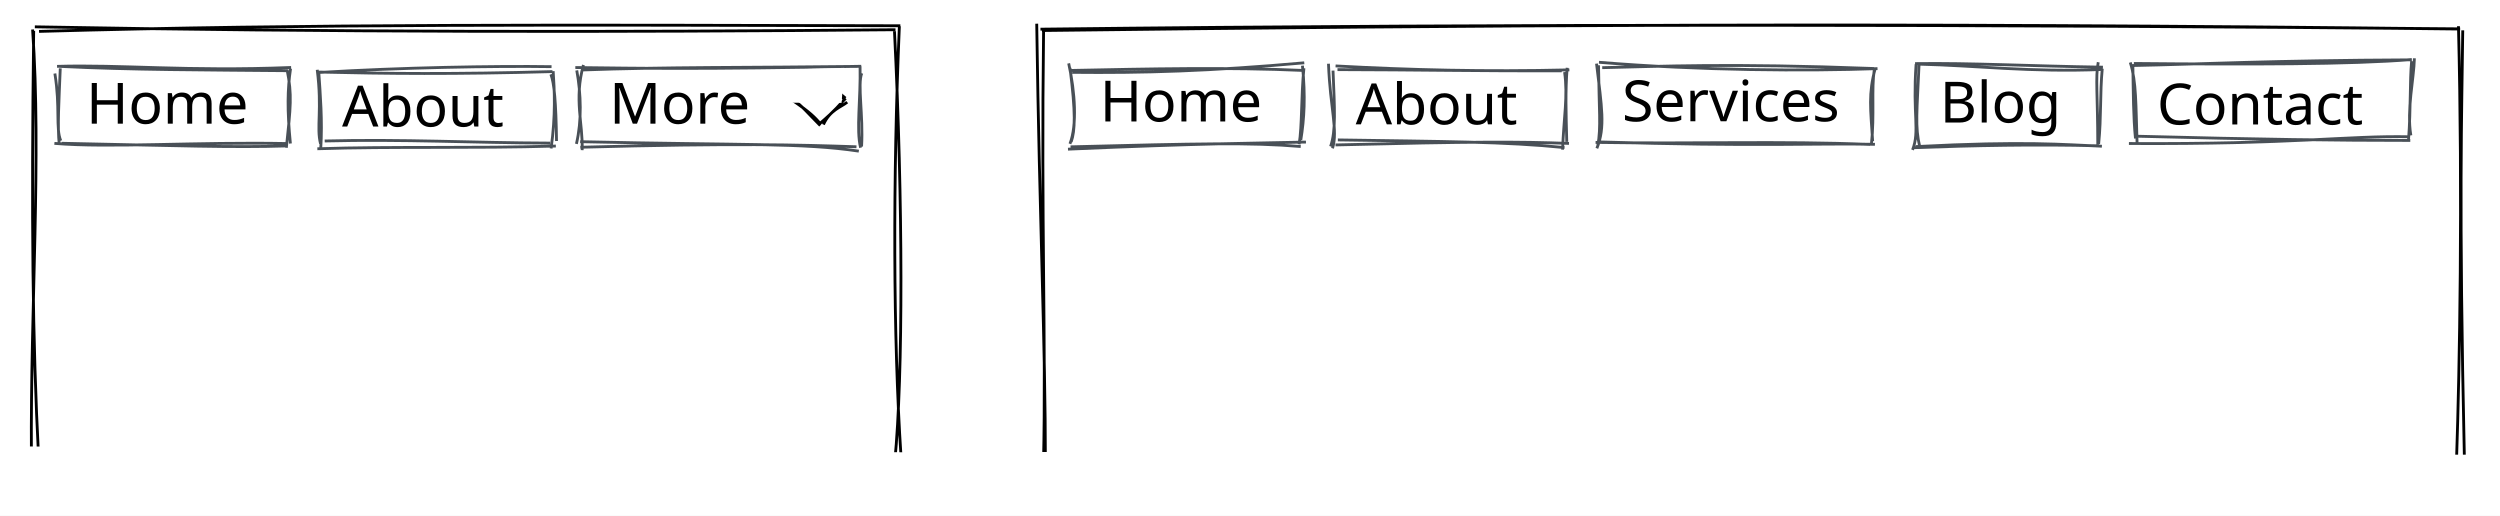
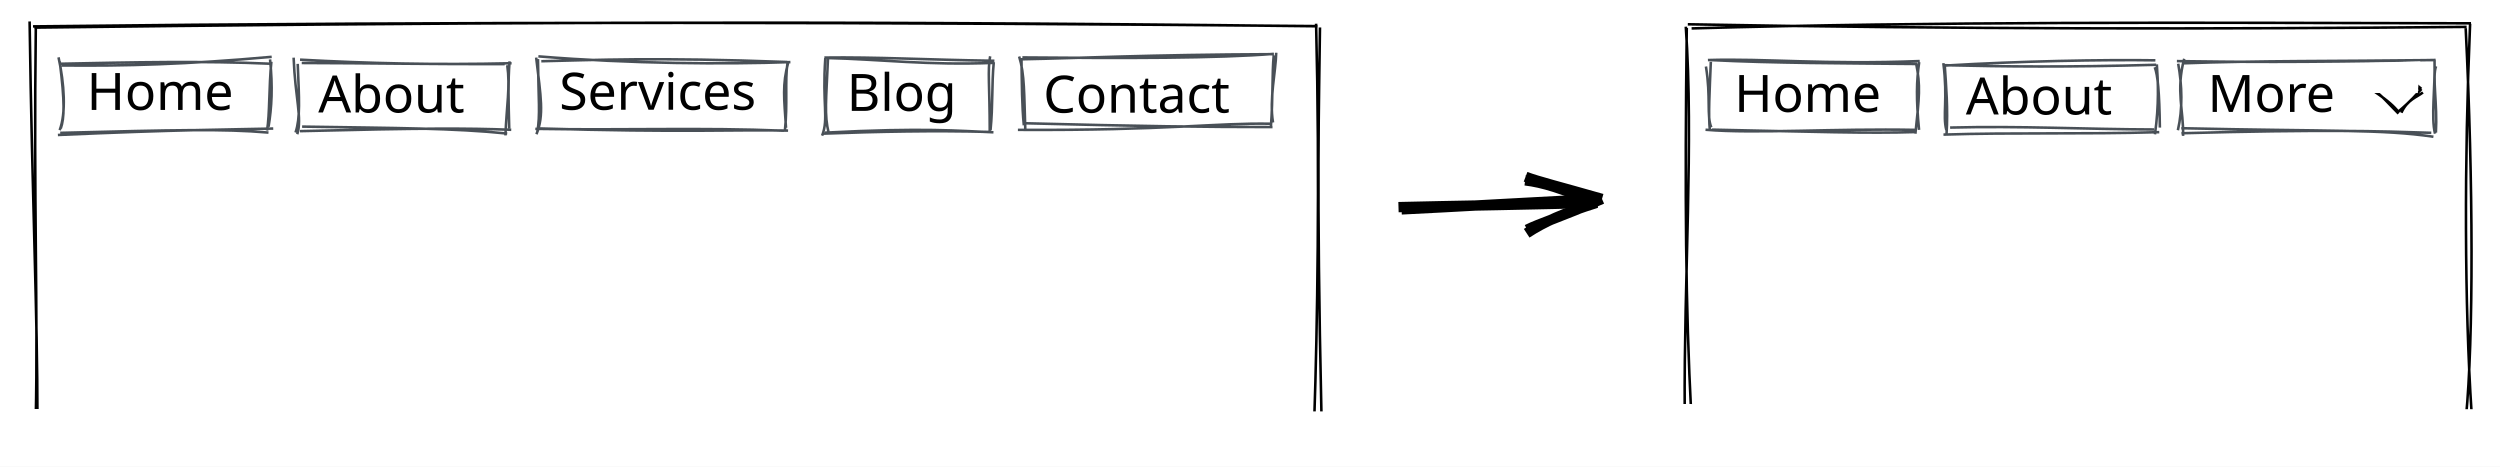
- <svg xmlns="http://www.w3.org/2000/svg" version="1.1" viewBox="0 0 877.342 180.994" width="1754.684" height="361.988">
+ <svg xmlns="http://www.w3.org/2000/svg" version="1.1" viewBox="0 0 969.576 180.994" width="1939.152" height="361.988">
  <defs>
    <style>
      @font-face {
        font-family: "Virgil";
        src: url("https://excalidraw.com/FG_Virgil.woff2");
      }
      @font-face {
        font-family: "Cascadia";
        src: url("https://excalidraw.com/Cascadia.woff2");
      }
    </style>
  </defs>
-   <rect x="0" y="0" width="877.342" height="180.994" fill="#ffffff" />
-   <g transform="translate(20.68359 24.10742) rotate(0 40.22656 13.41211)">
+   <rect x="0" y="0" width="969.576" height="180.994" fill="#ffffff" />
+   <g transform="translate(663.0449 24.10742) rotate(0 40.22656 13.41211)">
    <path d="M-0.662 -0.819 C21.444 -1.514, 44.921 1.02, 81.481 -0.429 M0.223 -0.818 C25.237 0.433, 51.47 0.427, 80.432 0.709 M80.064 0.35 C81.857 9.348, 81.325 13.266, 79.805 27.751 M81.281 -0.001 C80.21 7.164, 80.061 14.496, 81.228 26.26 M80.121 26.266 C48.416 25.641, 17.723 27.859, -1.594 26.208 M80.039 27.103 C61.138 27.73, 41.009 26.988, 0.939 26.171 M0.643 25.272 C-1.203 20.91, 0.495 13.577, -1.427 1.686 M0.118 26.662 C-0.562 20.247, 0.006 11.569, 0.467 -0.116" stroke="#495057" stroke-width="1" fill="none" />
  </g>
-   <g transform="translate(112.1191 24.61914) rotate(0 41.02344 13.32227)">
+   <g transform="translate(754.4805 24.61914) rotate(0 41.02344 13.32227)">
    <path d="M0.182 0.796 C28.533 -0.917, 61.468 -1.536, 81.439 -1.225 M-0.684 0.659 C24.036 1.245, 47.029 1.48, 81.77 0.506 M81.194 1.454 C82.361 4.415, 83.012 11.186, 83.184 24.872 M82.009 0.355 C82.462 6.83, 82.912 15.804, 81.278 27.479 M80.925 25.596 C53.547 25.508, 29.363 24.15, 1.828 24.858 M82.946 26.633 C53.639 27.519, 25.926 26.704, -0.748 27.585 M0.368 25.815 C-1.119 20.123, 0.98 13.881, -0.793 -0.132 M0.442 27.451 C1.072 17.882, 0.277 8.368, -0.272 0.445" stroke="#495057" stroke-width="1" fill="none" />
  </g>
-   <g transform="translate(12.78516 10) rotate(0 150.9766 75.72461)">
+   <g transform="translate(655.1465 10) rotate(0 150.9766 75.72461)">
    <path d="M0.91 1.02 C95.776 -1.665, 188.234 -1.25, 303.185 -0.958 M-0.562 -0.585 C102.721 1.321, 204.564 1.351, 301.479 0.432 M302.835 -0.791 C300.557 52.729, 300.657 108.067, 303.423 150.251 M301.12 0.972 C304.076 60.842, 304.182 121.394, 301.232 151.881 M303.386 150.759 C199.344 149.091, 98.814 150.004, -0.272 152.833 M302.222 151.284 C180.694 152.25, 61.062 152.547, -0.498 151.824 M-1.767 149.518 C-2.107 97.345, 1.771 45.131, -1.346 0.351 M0.773 150.673 C-1.367 109.368, -1.794 67.051, -0.965 0.834" stroke="#000000" stroke-width="1" fill="none" />
  </g>
-   <g transform="translate(30.25781 25.39844) rotate(0 22.5 12.5)">
+   <g transform="translate(672.6191 25.39844) rotate(0 22.5 12.5)">
    <text x="0" y="18" font-family="Virgil, Segoe UI Emoji" font-size="20px" fill="#000000" text-anchor="start" style="white-space: pre;" direction="ltr">Home</text>
  </g>
-   <g transform="translate(120.0469 26.40234) rotate(0 28 12.5)">
+   <g transform="translate(762.4082 26.40234) rotate(0 28 12.5)">
    <text x="0" y="18" font-family="Virgil, Segoe UI Emoji" font-size="20px" fill="#000000" text-anchor="start" style="white-space: pre;" direction="ltr">About</text>
  </g>
-   <g transform="translate(278.9141 25.95585) rotate(0 8.811139 8.811139)">
+   <g transform="translate(921.2754 25.95585) rotate(0 8.811139 8.811139)">
    <path d="M8.522 -0.163 C9.554 1.877, 11.788 3.995, 17.578 9.029 M9.062 -0.037 C11.294 1.737, 12.362 4.185, 17.8 8.499 M18.405 9.896 C16.294 11.626, 12.348 12.641, 10.059 17.757 M17.845 8.562 C15.682 10.705, 14.635 12.45, 8.61 17.565 M9.01 17.468 C7.005 15.238, 5.589 13.592, -0.838 9.244 M8.938 18.1 C5.121 14.282, 2.027 10.645, -0.121 9.453 M-0.847 7.865 C4.49 6.145, 5.682 3.171, 8.157 -0.357 M-0.064 9.489 C3.521 5.836, 7.114 1.816, 9.277 0.257" stroke="#000000" stroke-width="1" fill="none" />
  </g>
-   <g transform="translate(203.0566 24.10742) rotate(0 49.13477 13.59766)">
+   <g transform="translate(845.418 24.10742) rotate(0 49.13477 13.59766)">
    <path d="M-1.156 -0.409 C22.392 -0.131, 42.102 0.275, 99.191 -0.853 M0.958 0.459 C30.269 -0.627, 59.938 -0.347, 98.212 -0.807 M99.364 1.596 C97.816 5.508, 99.949 16.401, 99.3 27.314 M98.774 -0.874 C99.029 10.706, 97.367 21.324, 98.956 27.727 M98.334 28.933 C78.498 25.969, 58.434 26.919, 0.538 25.616 M97.509 27.402 C77.013 26.721, 55.695 26.062, 0.592 27.569 M1.246 28.593 C1.541 19.001, -1.659 11.032, 1.687 -1.312 M-0.77 26.394 C1.141 18.152, 0.875 9.004, -0.649 0.592" stroke="#495057" stroke-width="1" fill="none" />
  </g>
-   <g transform="translate(213.8281 25.39844) rotate(0 22 12.5)">
+   <g transform="translate(856.1895 25.39844) rotate(0 22 12.5)">
    <text x="0" y="18" font-family="Virgil, Segoe UI Emoji" font-size="20px" fill="#000000" text-anchor="start" style="white-space: pre;" direction="ltr">More</text>
  </g>
-   <g transform="translate(273.6602 23.86684) rotate(0 10.44994 6.914711)">
+   <g transform="translate(916.0215 23.86684) rotate(0 10.44994 6.914711)">
    <path d="M-1.754 0.663 L22.64 -0.048 L21.672 12.231 L-1.368 12.178" stroke="none" stroke-width="0" fill="#fff" />
    <path d="M0.221 -1.942 C4.816 1.805, 10.627 -1.62, 20.293 -0.426 M-0.094 -0.596 C8.226 -0.097, 16.092 0.01, 21.047 -0.234 M21.17 1.081 C20.839 4.325, 20.778 11.425, 19.835 13.776 M21.403 0.355 C20.267 3.435, 20.351 6.922, 21.583 13.972 M20.339 15.227 C13.991 15.53, 10.499 15.227, 0.349 14.608 M21.304 13.462 C13.36 14.643, 5.518 14.794, 0.398 13.709 M1.036 14.212 C-0.955 7.663, 0.223 2.28, 0.307 1.304 M-0.652 13.883 C0.52 11.457, -0.477 8.45, 0.605 -0.19" stroke="transparent" stroke-width="1" fill="none" />
  </g>
-   <g transform="translate(365.5039 10) rotate(0 248.7578 75.72461)">
-     <path d="M0.158 0.711 C147.408 -1.099, 294.848 -2.275, 497.85 0.191 M-0.367 0.237 C167.158 -1.746, 334.567 -1.381, 497.709 0.123 M498.766 0.651 C498.458 29.823, 497.323 59.794, 499.353 151.454 M497.261 -0.805 C498.752 59.096, 497.673 119.288, 496.592 151.083 M497.964 151.445 C373.039 150.613, 249.205 151.287, -0.641 150.647 M497.372 151.224 C361.901 152.896, 226.568 153.264, 0.071 151.082 M1.368 153.094 C1.362 110.074, -0.669 69.279, -1.68 -1.683 M0.702 152.405 C1.622 110.012, -0.153 67.613, 0.729 0.613" stroke="#000000" stroke-width="1" fill="none" />
-   </g>
-   <g transform="translate(376.4023 23.86227) rotate(0 40.22656 13.41211)">
-     <path d="M-0.139 1.531 C24.445 1.792, 48.494 1.122, 81.31 -1.822 M-0.581 0.861 C26.556 0.298, 54.972 -0.325, 81.161 0.867 M80.675 -0.818 C81.786 9.985, 81.309 17.833, 80.092 25.3 M81.186 0.086 C80.199 9.706, 80.58 20.449, 79.5 26.775 M81.907 25.993 C64.861 26.403, 45.452 26.409, -1.607 28.489 M80.067 27.558 C62.342 26.042, 44.238 26.527, -0.712 27.665 M-0.916 26.62 C1.611 19.951, 0.912 8.684, -1.363 -1.626 M-0.495 25.943 C0.928 21.986, 1.098 15.702, -0.903 -0.03" stroke="#495057" stroke-width="1" fill="none" />
-   </g>
-   <g transform="translate(467.8379 24.04196) rotate(0 41.02344 13.32227)">
-     <path d="M1.531 0.391 C28.158 0.444, 53.888 0.914, 80.225 0.827 M0.861 -0.908 C27.138 0.52, 53.066 1.185, 82.914 0.48 M81.229 1.251 C82.437 9.581, 80.951 17.254, 80.522 28.481 M82.133 -0.255 C81.493 8.126, 81.724 15.048, 81.998 25.72 M81.216 27.754 C60.429 25.643, 38.828 25.634, 1.665 25.058 M82.781 26.289 C65.024 25.624, 49.043 25.616, 0.841 26.82 M-0.205 28.012 C1.736 21.739, -1.012 14.133, -1.626 -1.68 M-0.881 27.346 C1.018 21.766, 0.528 14.24, -0.03 0.729" stroke="#495057" stroke-width="1" fill="none" />
-   </g>
-   <g transform="translate(561.3301 23.67477) rotate(0 48.1875 13.50586)">
-     <path d="M-0.192 -1.818 C35.622 1.119, 72.588 1.307, 97.557 0.408 M0.946 0.074 C21.621 -0.372, 44.993 -1.56, 96.309 0.368 M96.777 0.274 C94.293 9.238, 95.134 14.582, 95.852 25.88 M96.438 0.641 C95.374 7.755, 96.54 16.678, 95.422 26.881 M94.981 27.017 C63.524 25.693, 32.794 26.882, -1.38 26.301 M96.653 26.973 C76.504 26.519, 56.242 27.851, -0.792 26.111 M-0.938 28.383 C2.092 20.97, 0.764 13.898, -1.047 -1.345 M-0.605 27.504 C0.582 20.753, -0.172 15.197, -0.351 -0.761" stroke="#495057" stroke-width="1" fill="none" />
-   </g>
-   <g transform="translate(672.8301 23.22164) rotate(0 32.25391 13.73242)">
-     <path d="M0.663 -0.702 C20.61 -0.247, 39.588 2.212, 64.913 1.157 M-0.77 -0.902 C19.181 -1.177, 39.124 -0.038, 65.165 0.35 M63.522 -1.389 C62.48 3.863, 63.336 10.056, 63.359 27.51 M64.929 0.875 C64.089 9.835, 64.639 17.537, 63.666 27.304 M63.07 27.938 C41.977 27.369, 19.867 27.825, -1.263 28.611 M64.802 28.093 C51.312 27.539, 38.015 26.211, -0.52 28.222 M-1.649 29.386 C0.956 22.731, -1.654 17.093, -0.405 -0.677 M0.907 28.396 C-0.825 21.269, -0.075 15.823, 0.655 -0.952" stroke="#495057" stroke-width="1" fill="none" />
-   </g>
-   <g transform="translate(749.0332 21.84664) rotate(0 48.19531 13.32227)">
-     <path d="M-0.834 1.155 C23.956 0.67, 46.913 -0.619, 97.366 -0.847 M-0.182 0.423 C39.025 0.803, 76.2 0.798, 97.34 -0.961 M98.264 -1.388 C98.123 5.799, 95.509 16.625, 97.022 25.664 M97.294 -0.384 C96.617 6.763, 97.056 15.875, 96.201 27.325 M96.513 26.148 C74.907 25.688, 56.574 28.838, -1.917 28.52 M96.822 27.438 C70.554 27.427, 45.428 27.121, -0.072 25.934 M0.945 28.329 C0.487 14.842, 0.719 6.923, -1.436 0.065 M0.382 26.753 C-0.366 19.126, -0.377 11.114, -0.534 0.994" stroke="#495057" stroke-width="1" fill="none" />
-   </g>
-   <g transform="translate(385.9766 24.62594) rotate(0 22.5 12.5)">
-     <text x="0" y="18" font-family="Virgil, Segoe UI Emoji" font-size="20px" fill="#000000" text-anchor="start" style="white-space: pre;" direction="ltr">Home</text>
-   </g>
-   <g transform="translate(475.7656 25.62985) rotate(0 28 12.5)">
-     <text x="0" y="18" font-family="Virgil, Segoe UI Emoji" font-size="20px" fill="#000000" text-anchor="start" style="white-space: pre;" direction="ltr">About</text>
-   </g>
-   <g transform="translate(569.2578 24.55563) rotate(0 40 12.5)">
-     <text x="0" y="18" font-family="Virgil, Segoe UI Emoji" font-size="20px" fill="#000000" text-anchor="start" style="white-space: pre;" direction="ltr">Services</text>
-   </g>
-   <g transform="translate(680.7578 25.00485) rotate(0 20.5 12.5)">
-     <text x="0" y="18" font-family="Virgil, Segoe UI Emoji" font-size="20px" fill="#000000" text-anchor="start" style="white-space: pre;" direction="ltr">Blog</text>
-   </g>
-   <g transform="translate(756.9609 25.68649) rotate(0 40.5 12.5)">
-     <text x="0" y="18" font-family="Virgil, Segoe UI Emoji" font-size="20px" fill="#000000" text-anchor="start" style="white-space: pre;" direction="ltr">Contact</text>
-   </g>
-   <g transform="translate(10 157.0449) rotate(0 153.6074 6.974609)">
+   <g transform="translate(652.3613 157.0449) rotate(0 153.6074 6.974609)">
    <path d="M-0.218 -0.362 L307.091 1.67 L306.877 12.121 L0.182 14.773" stroke="none" stroke-width="0" fill="#fff" />
    <path d="M0.576 -1.108 C71.009 0.818, 139.84 -0.324, 307.467 0.583 M-0.547 0.575 C92.941 -0.213, 185.656 -0.786, 307.154 0.333 M307.622 0.469 C306.994 6.486, 307.305 10.456, 305.982 12.882 M306.746 -0.052 C307.9 3.348, 306.919 6.203, 307.433 13.459 M307.331 12.523 C240.377 13.539, 174.374 15.268, 1.309 14.752 M307.702 13.592 C195.912 11.359, 85.708 12.634, -0.638 14.503 M-0.611 14.121 C1.462 10.081, 0.361 4.43, -0.513 0.408 M0.623 14.188 C0.647 8.602, -0.416 3.859, -0.05 0.588" stroke="transparent" stroke-width="1" fill="none" />
  </g>
-   <g transform="translate(362.3418 160.4004) rotate(0 252.5 5.296875)">
+   <g transform="translate(13.16211 10) rotate(0 248.7578 75.72461)">
+     <path d="M0.158 0.711 C147.408 -1.099, 294.848 -2.275, 497.85 0.191 M-0.367 0.237 C167.158 -1.746, 334.567 -1.381, 497.709 0.123 M498.766 0.651 C498.458 29.823, 497.323 59.794, 499.353 151.454 M497.261 -0.805 C498.752 59.096, 497.673 119.288, 496.592 151.083 M497.964 151.445 C373.039 150.613, 249.205 151.287, -0.641 150.647 M497.372 151.224 C361.901 152.896, 226.568 153.264, 0.071 151.082 M1.368 153.094 C1.362 110.074, -0.669 69.279, -1.68 -1.683 M0.702 152.405 C1.622 110.012, -0.153 67.613, 0.729 0.613" stroke="#000000" stroke-width="1" fill="none" />
+   </g>
+   <g transform="translate(24.06055 23.86227) rotate(0 40.22656 13.41211)">
+     <path d="M-0.139 1.531 C24.445 1.792, 48.494 1.122, 81.31 -1.822 M-0.581 0.861 C26.556 0.298, 54.972 -0.325, 81.161 0.867 M80.675 -0.818 C81.786 9.985, 81.309 17.833, 80.092 25.3 M81.186 0.086 C80.199 9.706, 80.58 20.449, 79.5 26.775 M81.907 25.993 C64.861 26.403, 45.452 26.409, -1.607 28.489 M80.067 27.558 C62.342 26.042, 44.238 26.527, -0.712 27.665 M-0.916 26.62 C1.611 19.951, 0.912 8.684, -1.363 -1.626 M-0.495 25.943 C0.928 21.986, 1.098 15.702, -0.903 -0.03" stroke="#495057" stroke-width="1" fill="none" />
+   </g>
+   <g transform="translate(115.4961 24.04196) rotate(0 41.02344 13.32227)">
+     <path d="M1.531 0.391 C28.158 0.444, 53.888 0.914, 80.225 0.827 M0.861 -0.908 C27.138 0.52, 53.066 1.185, 82.914 0.48 M81.229 1.251 C82.437 9.581, 80.951 17.254, 80.522 28.481 M82.133 -0.255 C81.493 8.126, 81.724 15.048, 81.998 25.72 M81.216 27.754 C60.429 25.643, 38.828 25.634, 1.665 25.058 M82.781 26.289 C65.024 25.624, 49.043 25.616, 0.841 26.82 M-0.205 28.012 C1.736 21.739, -1.012 14.133, -1.626 -1.68 M-0.881 27.346 C1.018 21.766, 0.528 14.24, -0.03 0.729" stroke="#495057" stroke-width="1" fill="none" />
+   </g>
+   <g transform="translate(208.9883 23.67477) rotate(0 48.1875 13.50586)">
+     <path d="M-0.192 -1.818 C35.622 1.119, 72.588 1.307, 97.557 0.408 M0.946 0.074 C21.621 -0.372, 44.993 -1.56, 96.309 0.368 M96.777 0.274 C94.293 9.238, 95.134 14.582, 95.852 25.88 M96.438 0.641 C95.374 7.755, 96.54 16.678, 95.422 26.881 M94.981 27.017 C63.524 25.693, 32.794 26.882, -1.38 26.301 M96.653 26.973 C76.504 26.519, 56.242 27.851, -0.792 26.111 M-0.938 28.383 C2.092 20.97, 0.764 13.898, -1.047 -1.345 M-0.605 27.504 C0.582 20.753, -0.172 15.197, -0.351 -0.761" stroke="#495057" stroke-width="1" fill="none" />
+   </g>
+   <g transform="translate(320.4883 23.22164) rotate(0 32.25391 13.73242)">
+     <path d="M0.663 -0.702 C20.61 -0.247, 39.588 2.212, 64.913 1.157 M-0.77 -0.902 C19.181 -1.177, 39.124 -0.038, 65.165 0.35 M63.522 -1.389 C62.48 3.863, 63.336 10.056, 63.359 27.51 M64.929 0.875 C64.089 9.835, 64.639 17.537, 63.666 27.304 M63.07 27.938 C41.977 27.369, 19.867 27.825, -1.263 28.611 M64.802 28.093 C51.312 27.539, 38.015 26.211, -0.52 28.222 M-1.649 29.386 C0.956 22.731, -1.654 17.093, -0.405 -0.677 M0.907 28.396 C-0.825 21.269, -0.075 15.823, 0.655 -0.952" stroke="#495057" stroke-width="1" fill="none" />
+   </g>
+   <g transform="translate(396.6914 21.84664) rotate(0 48.19531 13.32227)">
+     <path d="M-0.834 1.155 C23.956 0.67, 46.913 -0.619, 97.366 -0.847 M-0.182 0.423 C39.025 0.803, 76.2 0.798, 97.34 -0.961 M98.264 -1.388 C98.123 5.799, 95.509 16.625, 97.022 25.664 M97.294 -0.384 C96.617 6.763, 97.056 15.875, 96.201 27.325 M96.513 26.148 C74.907 25.688, 56.574 28.838, -1.917 28.52 M96.822 27.438 C70.554 27.427, 45.428 27.121, -0.072 25.934 M0.945 28.329 C0.487 14.842, 0.719 6.923, -1.436 0.065 M0.382 26.753 C-0.366 19.126, -0.377 11.114, -0.534 0.994" stroke="#495057" stroke-width="1" fill="none" />
+   </g>
+   <g transform="translate(33.63477 24.62594) rotate(0 22.5 12.5)">
+     <text x="0" y="18" font-family="Virgil, Segoe UI Emoji" font-size="20px" fill="#000000" text-anchor="start" style="white-space: pre;" direction="ltr">Home</text>
+   </g>
+   <g transform="translate(123.4238 25.62985) rotate(0 28 12.5)">
+     <text x="0" y="18" font-family="Virgil, Segoe UI Emoji" font-size="20px" fill="#000000" text-anchor="start" style="white-space: pre;" direction="ltr">About</text>
+   </g>
+   <g transform="translate(216.916 24.55563) rotate(0 40 12.5)">
+     <text x="0" y="18" font-family="Virgil, Segoe UI Emoji" font-size="20px" fill="#000000" text-anchor="start" style="white-space: pre;" direction="ltr">Services</text>
+   </g>
+   <g transform="translate(328.416 25.00485) rotate(0 20.5 12.5)">
+     <text x="0" y="18" font-family="Virgil, Segoe UI Emoji" font-size="20px" fill="#000000" text-anchor="start" style="white-space: pre;" direction="ltr">Blog</text>
+   </g>
+   <g transform="translate(404.6191 25.68649) rotate(0 40.5 12.5)">
+     <text x="0" y="18" font-family="Virgil, Segoe UI Emoji" font-size="20px" fill="#000000" text-anchor="start" style="white-space: pre;" direction="ltr">Contact</text>
+   </g>
+   <g transform="translate(10 160.4004) rotate(0 252.5 5.296875)">
    <path d="M-1.832 -1.779 L506.086 -0.839 L504.782 12.45 L-1.19 11.405" stroke="none" stroke-width="0" fill="#fff" />
    <path d="M-0.02 -0.237 C156.903 -1.333, 313.661 -1.112, 505.761 -0.724 M-0.362 -0.319 C122.682 1.179, 244.853 0.938, 505.005 -0.286 M504.461 0.107 C504.752 3.227, 504.006 7.373, 504.277 10.44 M505.496 -0.483 C504.506 2.154, 504.904 5.029, 504.784 10.735 M505.282 10.792 C331.804 9.837, 158.105 10.237, 0.602 9.971 M504.89 10.255 C315.05 11.756, 125.136 12.311, 0.212 10.985 M-0.404 11.389 C0.899 6.524, 0.139 3.569, 0.858 0.488 M-0.076 10.596 C-0.042 6.422, 0.448 2.695, -0.028 -0.185" stroke="transparent" stroke-width="1" fill="none" />
  </g>
+   <g>
+     <g transform="translate(543.0669 80.90962) rotate(0 38.49706 -1.705282)">
+       <path d="M0.503 0.307 C13.631 -0.266, 64.823 -3.264, 77.686 -3.718 M-0.692 -0.577 C12.343 -0.95, 63.654 -1.743, 76.559 -2.355" stroke="#000000" stroke-width="4" fill="none" />
+     </g>
+     <g transform="translate(543.0669 80.90962) rotate(0 38.49706 -1.705282)">
+       <path d="M49.193 8.158 C54 5.713, 62.016 3.383, 78.241 -3.762 M49.021 9.555 C56.035 4.978, 63.157 1.86, 76.017 -2.202" stroke="#000000" stroke-width="4" fill="none" />
+     </g>
+     <g transform="translate(543.0669 80.90962) rotate(0 38.49706 -1.705282)">
+       <path d="M48.592 -12.354 C53.477 -10.498, 61.62 -8.524, 78.241 -3.762 M48.42 -10.957 C55.4 -10.123, 62.681 -7.829, 76.017 -2.202" stroke="#000000" stroke-width="4" fill="none" />
+     </g>
+   </g>
</svg>
